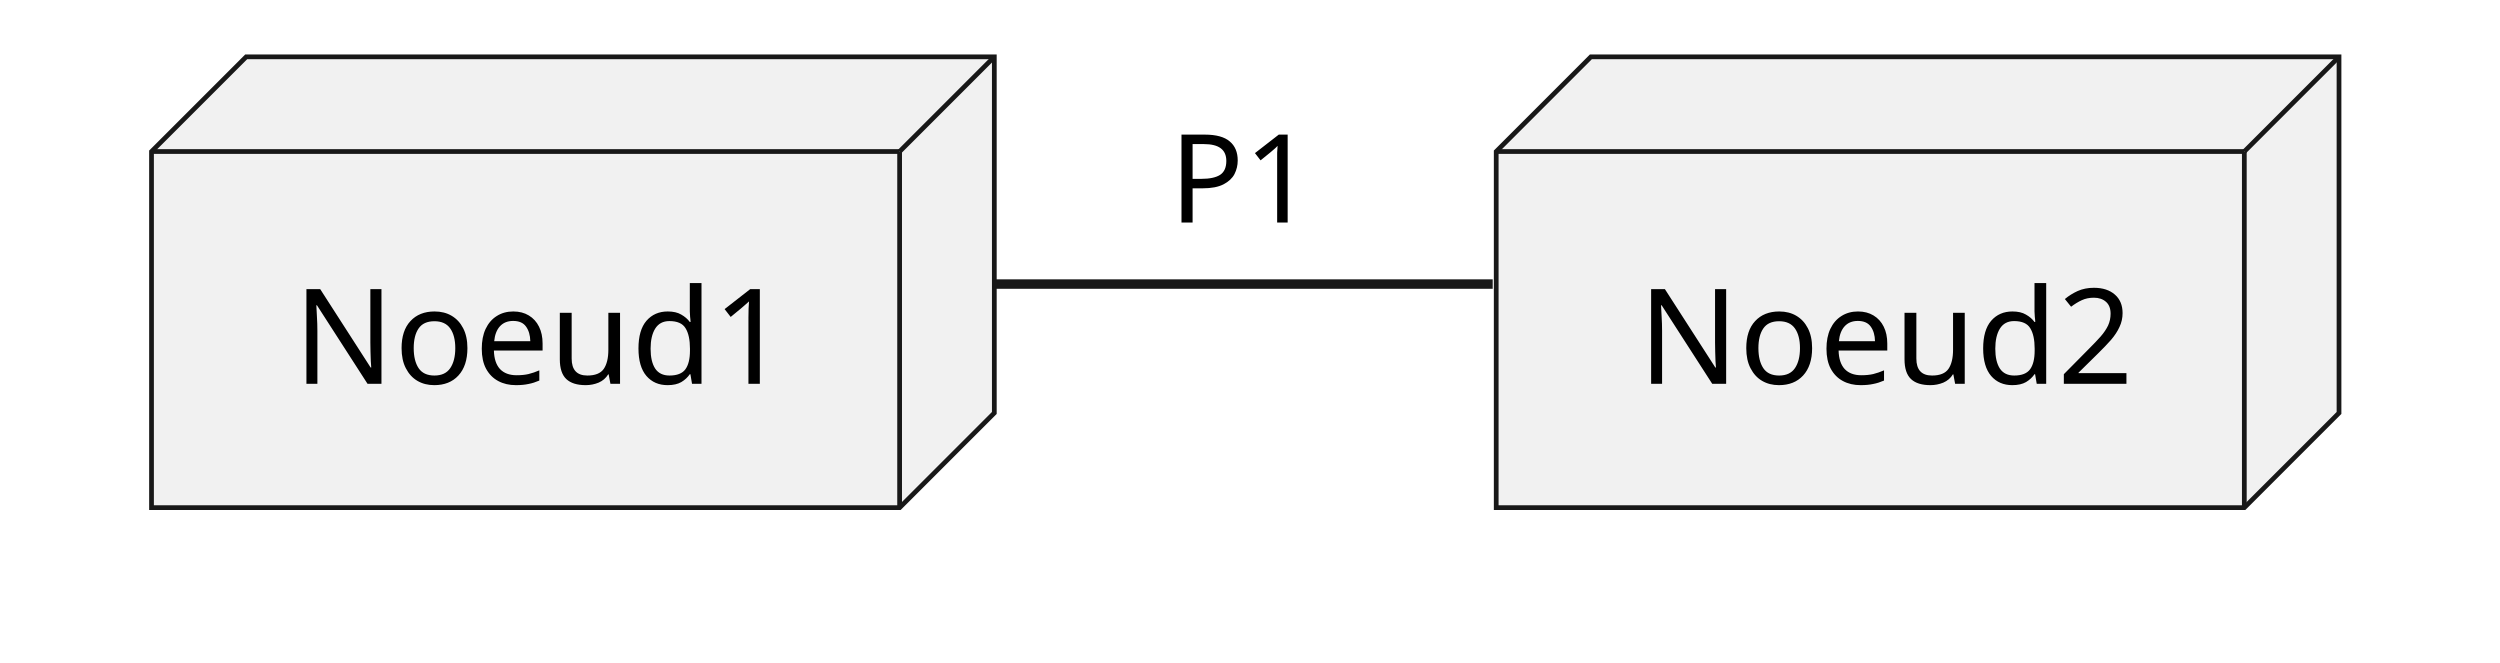
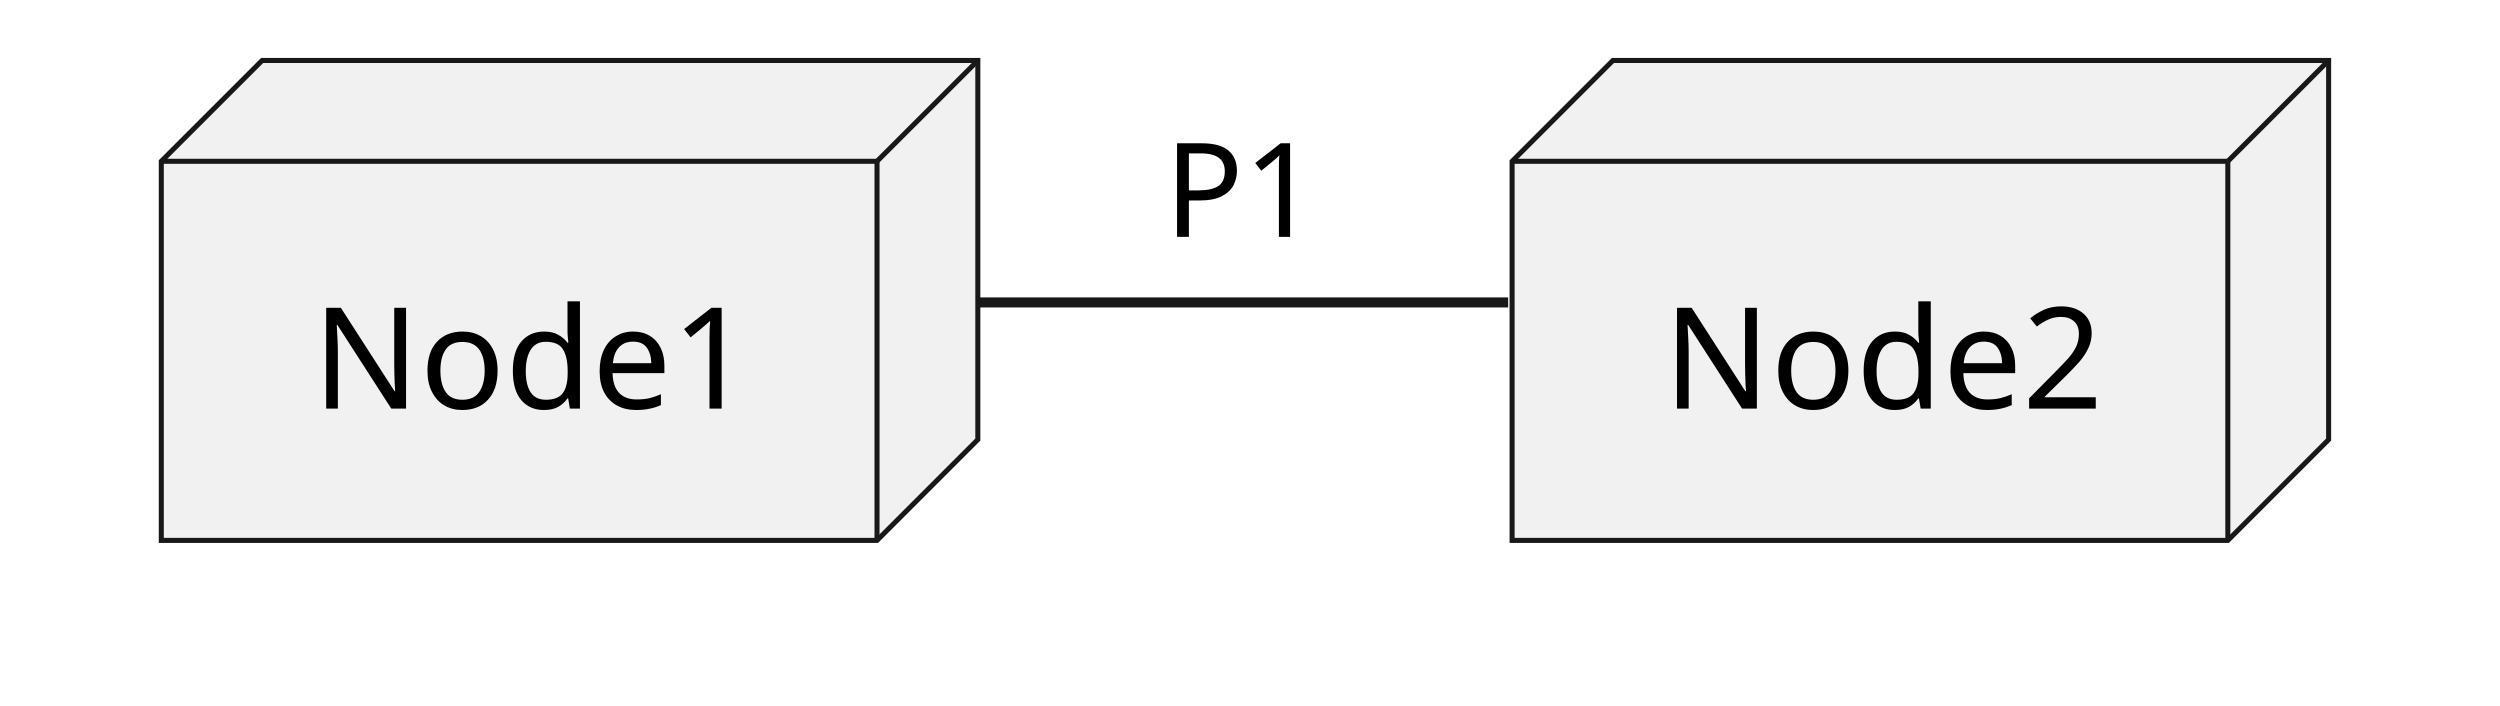
- <svg xmlns="http://www.w3.org/2000/svg" contentStyleType="text/css" height="70px" preserveAspectRatio="none" style="width:264px;height:70px;background:#FFFFFF;" version="1.1" viewBox="0 0 264 70" width="264px" zoomAndPan="magnify">
+ <svg xmlns="http://www.w3.org/2000/svg" contentStyleType="text/css" height="70px" preserveAspectRatio="none" style="width:248px;height:70px;background:#FFFFFF;" version="1.1" viewBox="0 0 248 70" width="248px" zoomAndPan="magnify">
  <defs />
  <g>
-     <g id="elem_Noeud1">
-       <polygon fill="#F1F1F1" points="16,16,26,6,105,6,105,43.609,95,53.609,16,53.609,16,16" style="stroke:#181818;stroke-width:0.5;" />
-       <line style="stroke:#181818;stroke-width:0.5;" x1="95" x2="105" y1="16" y2="6" />
-       <line style="stroke:#181818;stroke-width:0.5;" x1="16" x2="95" y1="16" y2="16" />
-       <line style="stroke:#181818;stroke-width:0.5;" x1="95" x2="95" y1="16" y2="53.609" />
-       <text fill="#000000" font-family="sans-serif" font-size="14" lengthAdjust="spacing" textLength="49" x="31" y="40.533">Noeud1</text>
+     <g id="elem_Node1">
+       <polygon fill="#F1F1F1" points="16,16,26,6,97,6,97,43.609,87,53.609,16,53.609,16,16" style="stroke:#181818;stroke-width:0.5;" />
+       <line style="stroke:#181818;stroke-width:0.5;" x1="87" x2="97" y1="16" y2="6" />
+       <line style="stroke:#181818;stroke-width:0.5;" x1="16" x2="87" y1="16" y2="16" />
+       <line style="stroke:#181818;stroke-width:0.5;" x1="87" x2="87" y1="16" y2="53.609" />
+       <text fill="#000000" font-family="sans-serif" font-size="14" lengthAdjust="spacing" textLength="41" x="31" y="40.533">Node1</text>
    </g>
-     <g id="elem_Noeud2">
-       <polygon fill="#F1F1F1" points="158,16,168,6,247,6,247,43.609,237,53.609,158,53.609,158,16" style="stroke:#181818;stroke-width:0.5;" />
-       <line style="stroke:#181818;stroke-width:0.5;" x1="237" x2="247" y1="16" y2="6" />
-       <line style="stroke:#181818;stroke-width:0.5;" x1="158" x2="237" y1="16" y2="16" />
-       <line style="stroke:#181818;stroke-width:0.5;" x1="237" x2="237" y1="16" y2="53.609" />
-       <text fill="#000000" font-family="sans-serif" font-size="14" lengthAdjust="spacing" textLength="49" x="173" y="40.533">Noeud2</text>
+     <g id="elem_Node2">
+       <polygon fill="#F1F1F1" points="150,16,160,6,231,6,231,43.609,221,53.609,150,53.609,150,16" style="stroke:#181818;stroke-width:0.5;" />
+       <line style="stroke:#181818;stroke-width:0.5;" x1="221" x2="231" y1="16" y2="6" />
+       <line style="stroke:#181818;stroke-width:0.5;" x1="150" x2="221" y1="16" y2="16" />
+       <line style="stroke:#181818;stroke-width:0.5;" x1="221" x2="221" y1="16" y2="53.609" />
+       <text fill="#000000" font-family="sans-serif" font-size="14" lengthAdjust="spacing" textLength="41" x="165" y="40.533">Node2</text>
    </g>
-     <g id="link_Noeud1_Noeud2">
-       <path d="M105.04,30 C121.8,30 140.84,30 157.63,30 " fill="none" id="Noeud1-Noeud2" style="stroke:#181818;stroke-width:1.0;" />
-       <text fill="#000000" font-family="sans-serif" font-size="13" lengthAdjust="spacing" textLength="16" x="123.5" y="23.495">P1</text>
+     <g id="link_Node1_Node2">
+       <path d="M97.07,30 C113.71,30 132.94,30 149.61,30 " fill="none" id="Node1-Node2" style="stroke:#181818;stroke-width:1.0;" />
+       <text fill="#000000" font-family="sans-serif" font-size="13" lengthAdjust="spacing" textLength="16" x="115.5" y="23.495">P1</text>
    </g>
  </g>
</svg>
